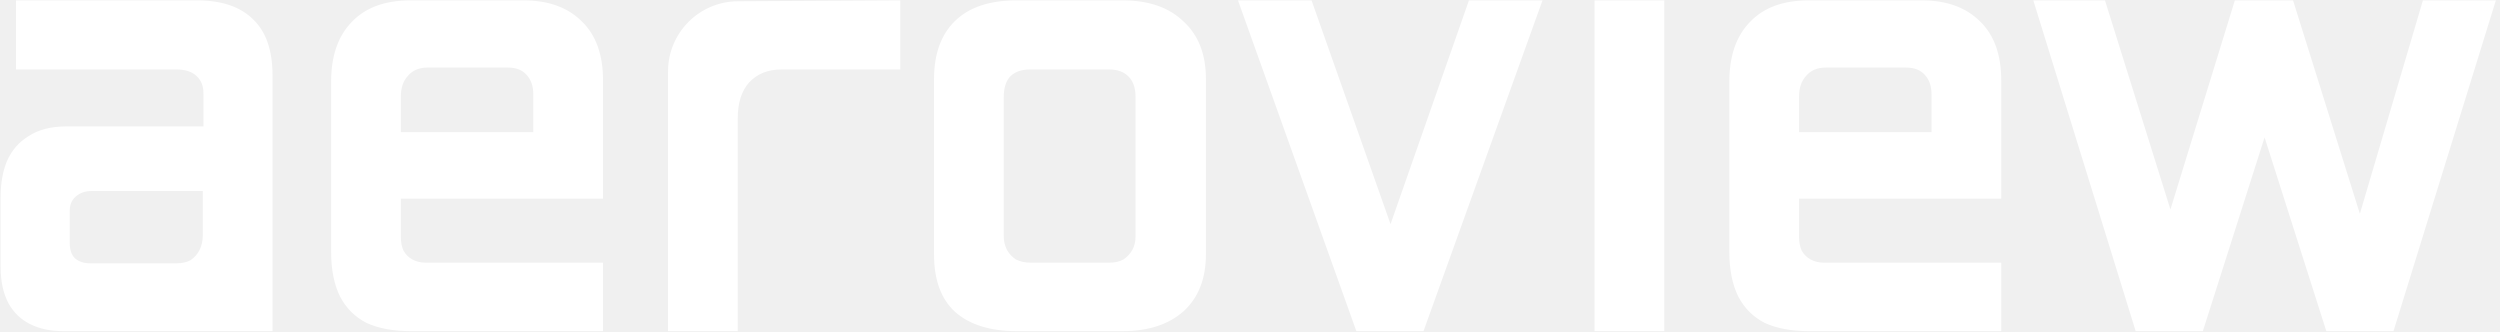
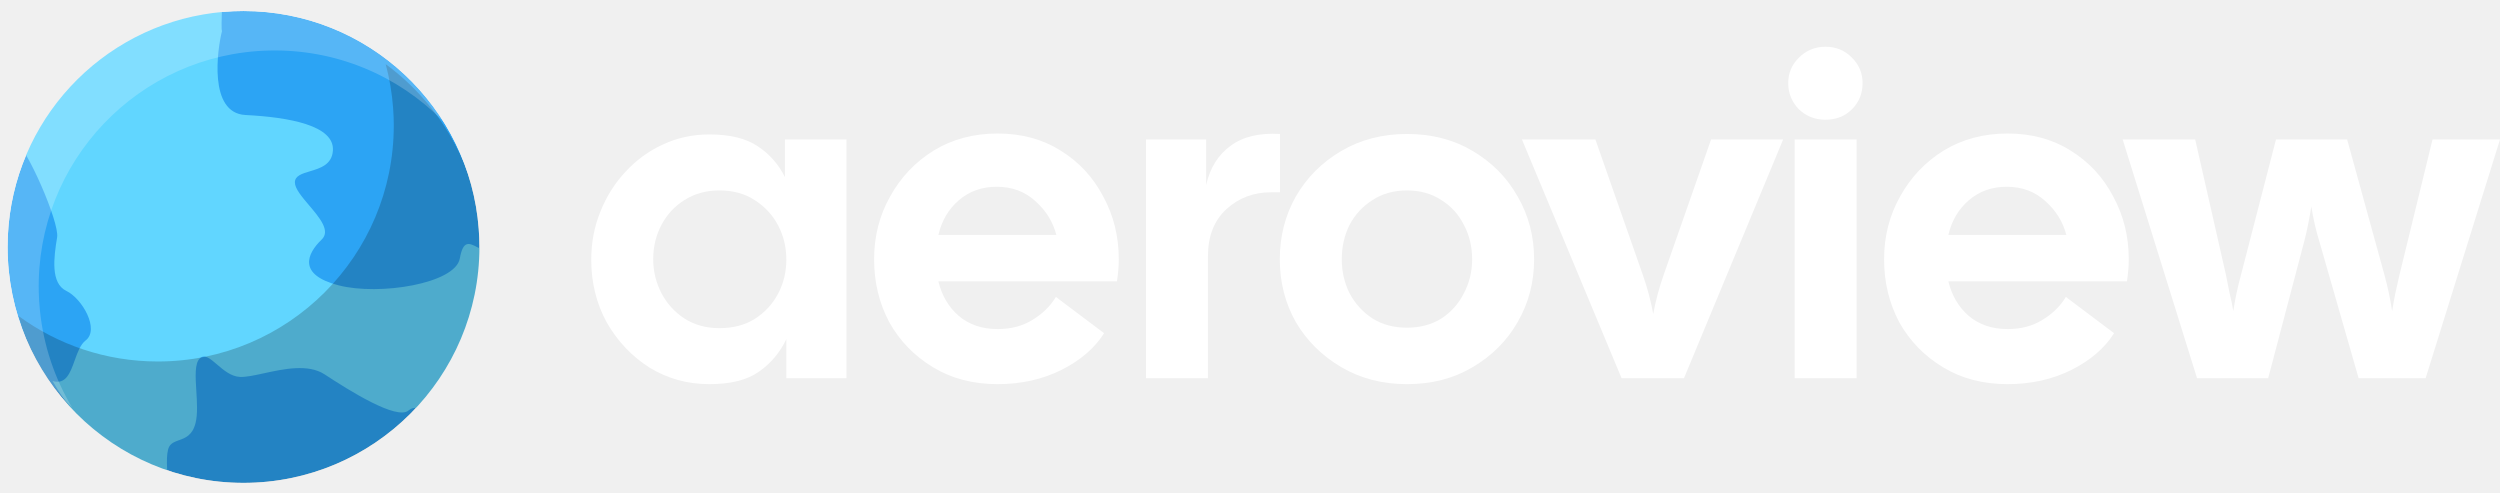
- <svg xmlns="http://www.w3.org/2000/svg" width="302" height="40" viewBox="0 0 302 40" fill="none">
-   <g clip-path="url(#clip0_2130_8)">
-     <path d="M7.573 40C6.078 40 4.765 39.717 3.631 39.15C2.498 38.583 1.622 37.733 1.004 36.6C0.385 35.415 0.076 33.972 0.076 32.272V23.771C0.076 22.122 0.334 20.68 0.849 19.443C1.416 18.155 2.292 17.15 3.477 16.429C4.662 15.656 6.181 15.27 8.036 15.27H24.575V11.251C24.575 10.375 24.291 9.68 23.725 9.164C23.158 8.649 22.359 8.392 21.329 8.392H1.931V0.045H23.802C26.79 0.045 29.057 0.818 30.603 2.364C32.148 3.858 32.921 6.099 32.921 9.087V40H7.573ZM21.329 31.808C21.999 31.808 22.565 31.679 23.029 31.422C23.493 31.113 23.854 30.701 24.111 30.185C24.369 29.67 24.497 29.078 24.497 28.408V23.075H11.05C10.277 23.075 9.633 23.307 9.118 23.771C8.655 24.183 8.423 24.75 8.423 25.471V29.335C8.423 30.16 8.629 30.778 9.041 31.19C9.505 31.602 10.123 31.808 10.896 31.808H21.329ZM49.584 40C47.471 40 45.694 39.665 44.251 38.995C42.86 38.274 41.804 37.218 41.083 35.827C40.361 34.384 40.001 32.581 40.001 30.417V9.86C40.001 6.769 40.825 4.373 42.474 2.673C44.122 0.921 46.492 0.045 49.584 0.045H63.263C66.251 0.045 68.595 0.895 70.295 2.595C71.996 4.244 72.846 6.614 72.846 9.705V24.003H43.014V15.965H64.422V11.406C64.422 10.427 64.164 9.654 63.649 9.087C63.134 8.469 62.361 8.16 61.331 8.16H51.67C50.64 8.16 49.841 8.495 49.274 9.164C48.708 9.783 48.424 10.607 48.424 11.637V28.64C48.424 29.258 48.527 29.799 48.733 30.262C48.991 30.726 49.352 31.087 49.815 31.345C50.279 31.602 50.82 31.731 51.438 31.731H72.846V40H49.584ZM80.698 8.631C80.698 3.967 84.465 0.179 89.129 0.153L108.752 0.045V8.392H94.377C92.779 8.392 91.491 8.907 90.513 9.937C89.585 10.968 89.121 12.41 89.121 14.265V40H80.698V8.631ZM122.799 40C119.606 40 117.132 39.227 115.381 37.682C113.681 36.136 112.83 33.818 112.83 30.726V9.551C112.83 6.511 113.681 4.167 115.381 2.518C117.081 0.869 119.554 0.045 122.799 0.045H135.629C138.771 0.045 141.219 0.895 142.97 2.595C144.773 4.244 145.675 6.562 145.675 9.551V30.726C145.675 33.663 144.773 35.956 142.97 37.604C141.167 39.201 138.72 40 135.629 40H122.799V40ZM134.006 31.731C134.675 31.731 135.242 31.602 135.706 31.345C136.17 31.035 136.53 30.649 136.787 30.185C137.045 29.722 137.174 29.181 137.174 28.562V11.715C137.174 10.633 136.891 9.808 136.324 9.242C135.757 8.675 134.984 8.392 134.006 8.392H124.422C123.392 8.392 122.594 8.675 122.027 9.242C121.511 9.808 121.254 10.633 121.254 11.715V28.562C121.254 29.129 121.383 29.67 121.641 30.185C121.898 30.649 122.259 31.035 122.722 31.345C123.237 31.602 123.83 31.731 124.5 31.731H134.006ZM149.548 0.045H158.436L169.101 30.262H166.86L177.447 0.045H186.335L171.96 40H163.846L149.548 0.045ZM192.621 0.045H201.045V40H192.621V0.045ZM218.488 40C216.375 40 214.598 39.665 213.156 38.995C211.765 38.274 210.708 37.218 209.987 35.827C209.266 34.384 208.905 32.581 208.905 30.417V9.86C208.905 6.769 209.73 4.373 211.379 2.673C213.026 0.921 215.397 0.045 218.488 0.045H232.168C235.156 0.045 237.499 0.895 239.2 2.595C240.9 4.244 241.75 6.614 241.75 9.705V24.003H211.919V15.965H233.327V11.406C233.327 10.427 233.069 9.654 232.554 9.087C232.038 8.469 231.266 8.16 230.235 8.16H220.575C219.545 8.16 218.746 8.495 218.179 9.164C217.612 9.783 217.329 10.607 217.329 11.637V28.64C217.329 29.258 217.432 29.799 217.638 30.262C217.896 30.726 218.257 31.087 218.72 31.345C219.184 31.602 219.724 31.731 220.343 31.731H241.75V40H218.488ZM245.623 0.045H254.28L263.862 30.649H260.54L269.968 0.045H277L286.583 30.649H283.646L292.688 0.045H301.499L289.134 40H281.019L271.513 10.169H275.609L266.104 40H257.988L245.623 0.045Z" fill="white" />
+ <svg xmlns="http://www.w3.org/2000/svg" width="335" height="66" viewBox="0 0 335 66" fill="none">
+   <g clip-path="url(#clip0_1740_31)">
+     <mask id="mask0_1740_31" style="mask-type:alpha" maskUnits="userSpaceOnUse" x="1" y="1" width="64" height="64">
+       <path d="M64.243 33.091C64.243 50.55 50.089 64.705 32.63 64.705C15.172 64.705 1.017 50.55 1.017 33.091C1.017 17.467 12.348 4.492 27.24 1.938C28.993 1.635 30.796 1.477 32.631 1.477C49.283 1.477 62.927 14.352 64.15 30.689V30.701C64.213 31.489 64.245 32.29 64.245 33.09L64.243 33.091Z" fill="#3388F8" />
+     </mask>
+     <g mask="url(#mask0_1740_31)">
+       <path d="M64.244 33.092C64.244 50.55 50.089 64.705 32.63 64.705C15.172 64.705 1.017 50.55 1.017 33.092C1.017 17.468 12.348 4.492 27.241 1.938C28.993 1.635 30.796 1.477 32.632 1.477C49.283 1.477 62.928 14.352 64.15 30.689V30.701C64.214 31.489 64.245 32.29 64.245 33.09L64.244 33.092Z" fill="#2CA4F4" />
+       <path d="M66.074 33.588C65.85 33.712 65.569 33.754 65.215 33.662C64.77 33.546 64.354 33.33 63.972 33.132C62.877 32.562 62.059 32.137 61.615 34.633C61.016 38.007 50.827 39.651 45.361 38.233C39.894 36.808 41.092 34.034 43.115 32.086C44.314 30.929 42.819 29.165 41.407 27.499C40.442 26.36 39.515 25.267 39.515 24.445C39.515 23.556 40.455 23.275 41.527 22.954C42.898 22.544 44.486 22.069 44.61 20.177C44.838 16.81 38.734 15.707 32.889 15.411C27.895 15.152 29.125 6.598 29.752 4.143C29.541 4.175 29.961 -2.799 29.752 -2.763C26.332 -3.15 24.3 -14.51 17.462 -5.98C16.112 -5.98 13.902 -10.78 11.641 -6.429C7.527 -6.311 6.384 -4.923 12.941 0.863C13.506 4.569 6.116 1.337 3.955 4.143C1.659 7.124 2.948 15.173 2.034 18.947C3.46 19.483 7.989 29.786 7.654 31.802C7.204 34.498 6.755 37.96 8.89 38.982C11.025 40.004 13.384 44.162 11.474 45.622C10.775 46.157 10.391 47.229 10.011 48.288C9.414 49.955 8.828 51.59 7.043 51.055C10.53 57.159 15.991 61.988 22.557 64.673C22.392 63.281 22.174 60.717 22.682 59.834C22.957 59.355 23.447 59.18 23.982 58.988C24.828 58.685 25.789 58.34 26.202 56.688C26.502 55.488 26.402 53.888 26.306 52.373C26.188 50.481 26.077 48.722 26.764 48.035C27.402 47.397 28.161 48.048 29.087 48.843C29.952 49.586 30.963 50.453 32.157 50.508C32.957 50.544 34.086 50.298 35.358 50.021C38.017 49.442 41.301 48.726 43.506 50.171C46.764 52.306 53.17 56.351 54.743 55.002C56.044 53.888 57.596 55.767 58.096 56.453C60.15 54.153 63.163 53 64.48 50.171C64.759 49.571 63.73 47.362 63.972 46.743C64.58 45.186 65.717 45.583 66.074 43.917C66.182 43.413 65.262 40.244 65.61 40.47C65.815 39.213 67.084 38.156 67.136 36.853C67.153 36.427 66.074 36.21 66.074 35.78L66.797 35.102C66.797 34.497 66.11 34.188 66.074 33.588Z" fill="#61D6FF" />
+       <path fill-rule="evenodd" clip-rule="evenodd" d="M21.152 48.439C38.61 48.439 52.765 34.284 52.765 16.826L52.766 16.825C52.766 16.025 52.735 15.223 52.672 14.435V14.423C52.522 12.424 52.186 10.476 51.682 8.598C58.928 13.906 63.829 22.227 64.539 31.716V31.728C64.603 32.516 64.634 33.317 64.634 34.117L64.632 34.118C64.632 51.577 50.478 65.732 33.019 65.732C18.406 65.732 6.107 55.814 2.487 42.343C7.717 46.176 14.171 48.439 21.152 48.439Z" fill="black" fill-opacity="0.2" />
+       <path d="M36.046 6.77C18.592 7.186 4.778 21.675 5.194 39.129L5.193 39.13C5.212 39.93 5.262 40.731 5.344 41.517L5.344 41.529C5.816 46.299 7.343 50.747 9.685 54.643C4.723 49.64 1.415 42.979 0.679 35.535L0.679 35.523C0.597 34.736 0.546 33.936 0.527 33.136L0.528 33.135C0.112 15.681 13.927 1.192 31.381 0.776C43.159 0.495 53.586 6.694 59.251 16.118C53.344 10.162 45.094 6.554 36.046 6.77Z" fill="white" fill-opacity="0.2" />
+     </g>
+     <path d="M294.402 50.676L284.438 18.691H294.156L298.278 36.836C298.442 37.615 298.606 38.436 298.77 39.297C298.975 40.117 299.139 40.917 299.262 41.696C299.508 40.056 299.856 38.415 300.308 36.775L304.982 18.691H314.517L319.499 36.775C319.95 38.415 320.299 40.056 320.545 41.696C320.668 40.917 320.811 40.117 320.975 39.297C321.181 38.436 321.365 37.615 321.529 36.836L325.958 18.691H335L325.035 50.676H316.055L310.826 32.469C310.334 30.87 309.965 29.27 309.719 27.671C309.596 28.45 309.452 29.25 309.288 30.07C309.124 30.89 308.94 31.69 308.735 32.469L303.937 50.676H294.402Z" fill="white" />
+     <path d="M269.015 51.476C265.734 51.476 262.843 50.718 260.341 49.2C257.84 47.683 255.892 45.673 254.498 43.172C253.145 40.63 252.468 37.821 252.468 34.745C252.468 31.669 253.186 28.86 254.621 26.318C256.056 23.734 258.004 21.684 260.464 20.167C262.966 18.649 265.816 17.891 269.015 17.891C272.213 17.891 275.022 18.649 277.442 20.167C279.902 21.684 281.809 23.734 283.162 26.318C284.556 28.86 285.254 31.669 285.254 34.745C285.254 35.196 285.233 35.668 285.192 36.16C285.151 36.652 285.09 37.164 285.008 37.698H261.08C261.531 39.584 262.433 41.122 263.786 42.311C265.18 43.5 266.923 44.095 269.015 44.095C270.819 44.095 272.377 43.685 273.689 42.864C275.043 42.044 276.088 41.019 276.826 39.789L283.285 44.648C282.014 46.658 280.107 48.298 277.565 49.569C275.022 50.84 272.172 51.476 269.015 51.476ZM268.891 25.026C266.923 25.026 265.242 25.621 263.848 26.81C262.453 27.999 261.531 29.558 261.08 31.485H276.888C276.437 29.722 275.494 28.204 274.058 26.933C272.664 25.662 270.942 25.026 268.891 25.026Z" fill="white" />
+     <path d="M244.604 16.046C243.21 16.046 242.021 15.574 241.036 14.631C240.093 13.646 239.622 12.478 239.622 11.125C239.622 9.812 240.093 8.685 241.036 7.741C242.021 6.757 243.21 6.265 244.604 6.265C246.039 6.265 247.229 6.757 248.172 7.741C249.115 8.685 249.586 9.812 249.586 11.125C249.586 12.519 249.115 13.688 248.172 14.631C247.229 15.574 246.039 16.046 244.604 16.046ZM240.483 50.676V18.691H248.787V50.676H240.483Z" fill="white" />
+     <path d="M217.289 50.676L203.941 18.691H213.783L220.18 36.959C220.754 38.6 221.205 40.301 221.533 42.065C221.861 40.301 222.313 38.6 222.887 36.959L229.284 18.691H238.941L225.655 50.676H217.289Z" fill="white" />
+     <path d="M188.532 51.476C185.252 51.476 182.32 50.718 179.736 49.2C177.153 47.683 175.123 45.673 173.647 43.172C172.211 40.63 171.494 37.821 171.494 34.745C171.494 31.669 172.211 28.86 173.647 26.318C175.123 23.775 177.153 21.745 179.736 20.228C182.32 18.711 185.252 17.952 188.532 17.952C191.854 17.952 194.786 18.711 197.329 20.228C199.912 21.745 201.921 23.775 203.357 26.318C204.833 28.86 205.571 31.669 205.571 34.745C205.571 37.821 204.833 40.63 203.357 43.172C201.921 45.673 199.912 47.683 197.329 49.2C194.786 50.718 191.854 51.476 188.532 51.476ZM188.532 43.91C190.296 43.91 191.834 43.5 193.146 42.68C194.458 41.819 195.463 40.691 196.16 39.297C196.898 37.903 197.267 36.385 197.267 34.745C197.267 33.064 196.898 31.526 196.16 30.132C195.463 28.737 194.458 27.63 193.146 26.81C191.834 25.949 190.296 25.518 188.532 25.518C186.769 25.518 185.231 25.949 183.919 26.81C182.607 27.63 181.582 28.737 180.843 30.132C180.146 31.526 179.798 33.064 179.798 34.745C179.798 36.385 180.146 37.903 180.843 39.297C181.582 40.691 182.607 41.819 183.919 42.68C185.231 43.5 186.769 43.91 188.532 43.91Z" fill="white" />
+     <path d="M153.562 50.676V18.691H161.62V24.78C162.153 22.484 163.239 20.741 164.88 19.552C166.52 18.321 168.734 17.788 171.523 17.952V25.764H170.354C167.976 25.764 165.966 26.523 164.326 28.04C162.686 29.558 161.866 31.649 161.866 34.314V50.676H153.562Z" fill="white" />
+     <path d="M133.677 51.476C130.396 51.476 127.505 50.718 125.004 49.2C122.502 47.683 120.555 45.673 119.16 43.172C117.807 40.63 117.13 37.821 117.13 34.745C117.13 31.669 117.848 28.86 119.283 26.318C120.719 23.734 122.666 21.684 125.127 20.167C127.628 18.649 130.478 17.891 133.677 17.891C136.876 17.891 139.685 18.649 142.104 20.167C144.565 21.684 146.471 23.734 147.825 26.318C149.219 28.86 149.916 31.669 149.916 34.745C149.916 35.196 149.896 35.668 149.855 36.16C149.814 36.652 149.752 37.164 149.67 37.698H125.742C126.193 39.584 127.095 41.122 128.449 42.311C129.843 43.5 131.586 44.095 133.677 44.095C135.481 44.095 137.04 43.685 138.352 42.864C139.705 42.044 140.751 41.019 141.489 39.789L147.948 44.648C146.676 46.658 144.77 48.298 142.227 49.569C139.685 50.84 136.835 51.476 133.677 51.476ZM133.554 25.026C131.586 25.026 129.904 25.621 128.51 26.81C127.116 27.999 126.193 29.558 125.742 31.485H141.551C141.099 29.722 140.156 28.204 138.721 26.933C137.327 25.662 135.604 25.026 133.554 25.026Z" fill="white" />
+     <path d="M95.035 51.476C92.123 51.476 89.458 50.738 87.038 49.262C84.66 47.744 82.753 45.735 81.318 43.234C79.923 40.691 79.226 37.882 79.226 34.806C79.226 32.51 79.636 30.357 80.457 28.348C81.277 26.297 82.404 24.514 83.84 22.996C85.275 21.438 86.936 20.228 88.822 19.367C90.749 18.465 92.82 18.014 95.035 18.014C97.823 18.014 99.997 18.547 101.555 19.613C103.113 20.638 104.323 22.012 105.184 23.734V18.691H113.427V50.676H105.369V45.448C104.508 47.252 103.277 48.708 101.678 49.815C100.12 50.922 97.905 51.476 95.035 51.476ZM96.388 43.972C98.233 43.972 99.812 43.562 101.124 42.742C102.478 41.88 103.523 40.753 104.262 39.358C105 37.964 105.369 36.447 105.369 34.806C105.369 33.125 105 31.587 104.262 30.193C103.523 28.799 102.478 27.671 101.124 26.81C99.812 25.949 98.233 25.518 96.388 25.518C94.625 25.518 93.066 25.949 91.713 26.81C90.401 27.63 89.376 28.737 88.638 30.132C87.9 31.526 87.53 33.064 87.53 34.745C87.53 36.344 87.9 37.862 88.638 39.297C89.376 40.691 90.401 41.819 91.713 42.68C93.066 43.541 94.625 43.972 96.388 43.972Z" fill="white" />
  </g>
  <defs>
-     <clipPath id="clip0_2130_8">
-       <rect width="301.522" height="40" fill="white" />
+     <clipPath id="clip0_1740_31">
+       <rect width="335" height="66" fill="white" />
    </clipPath>
  </defs>
</svg>
